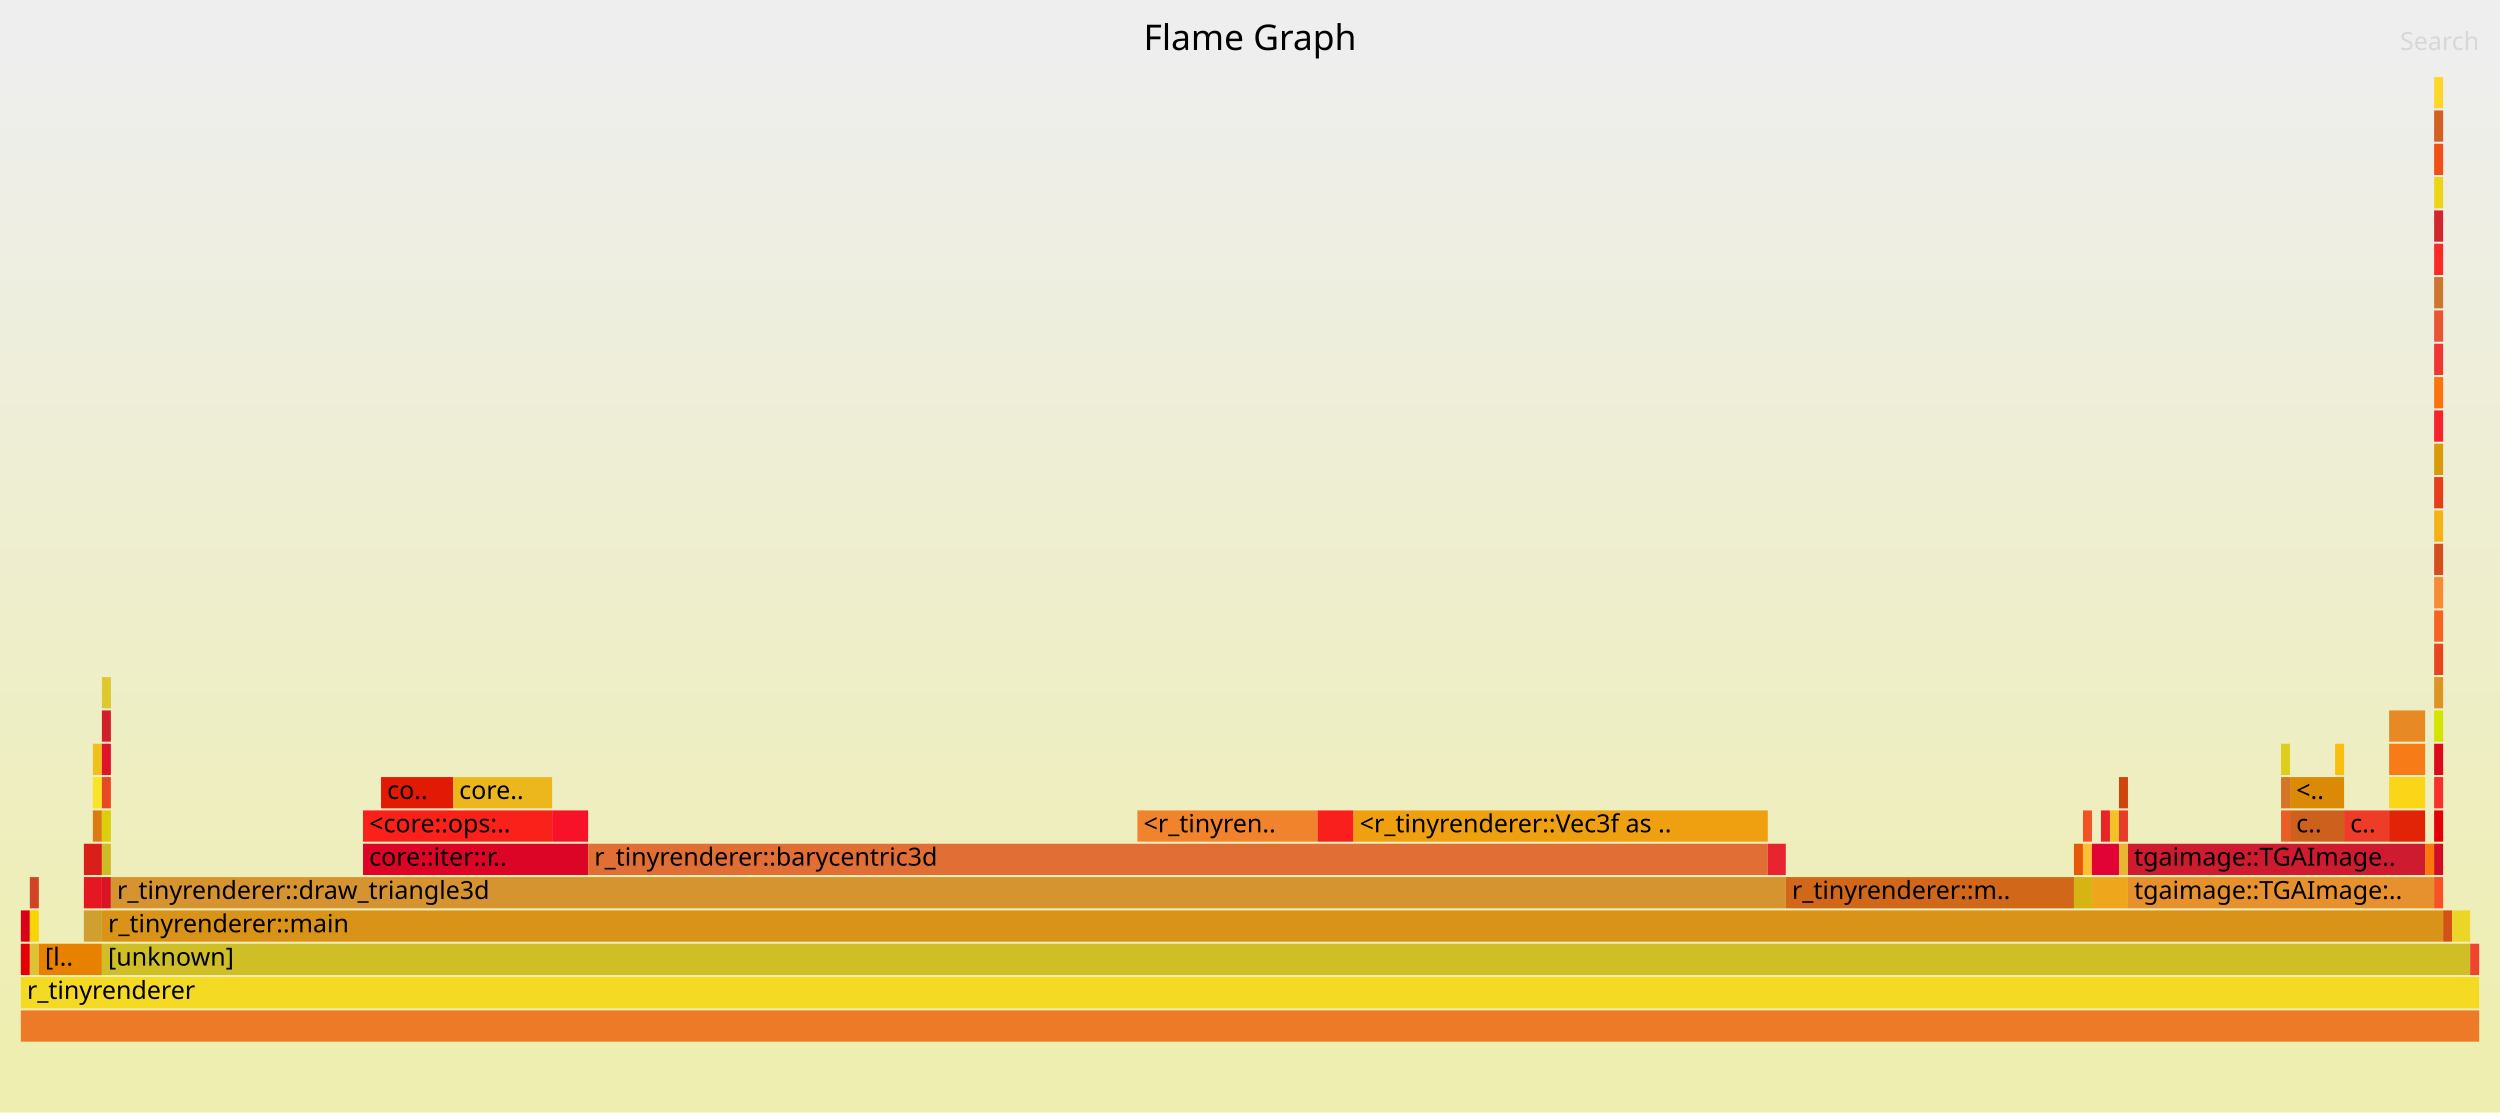
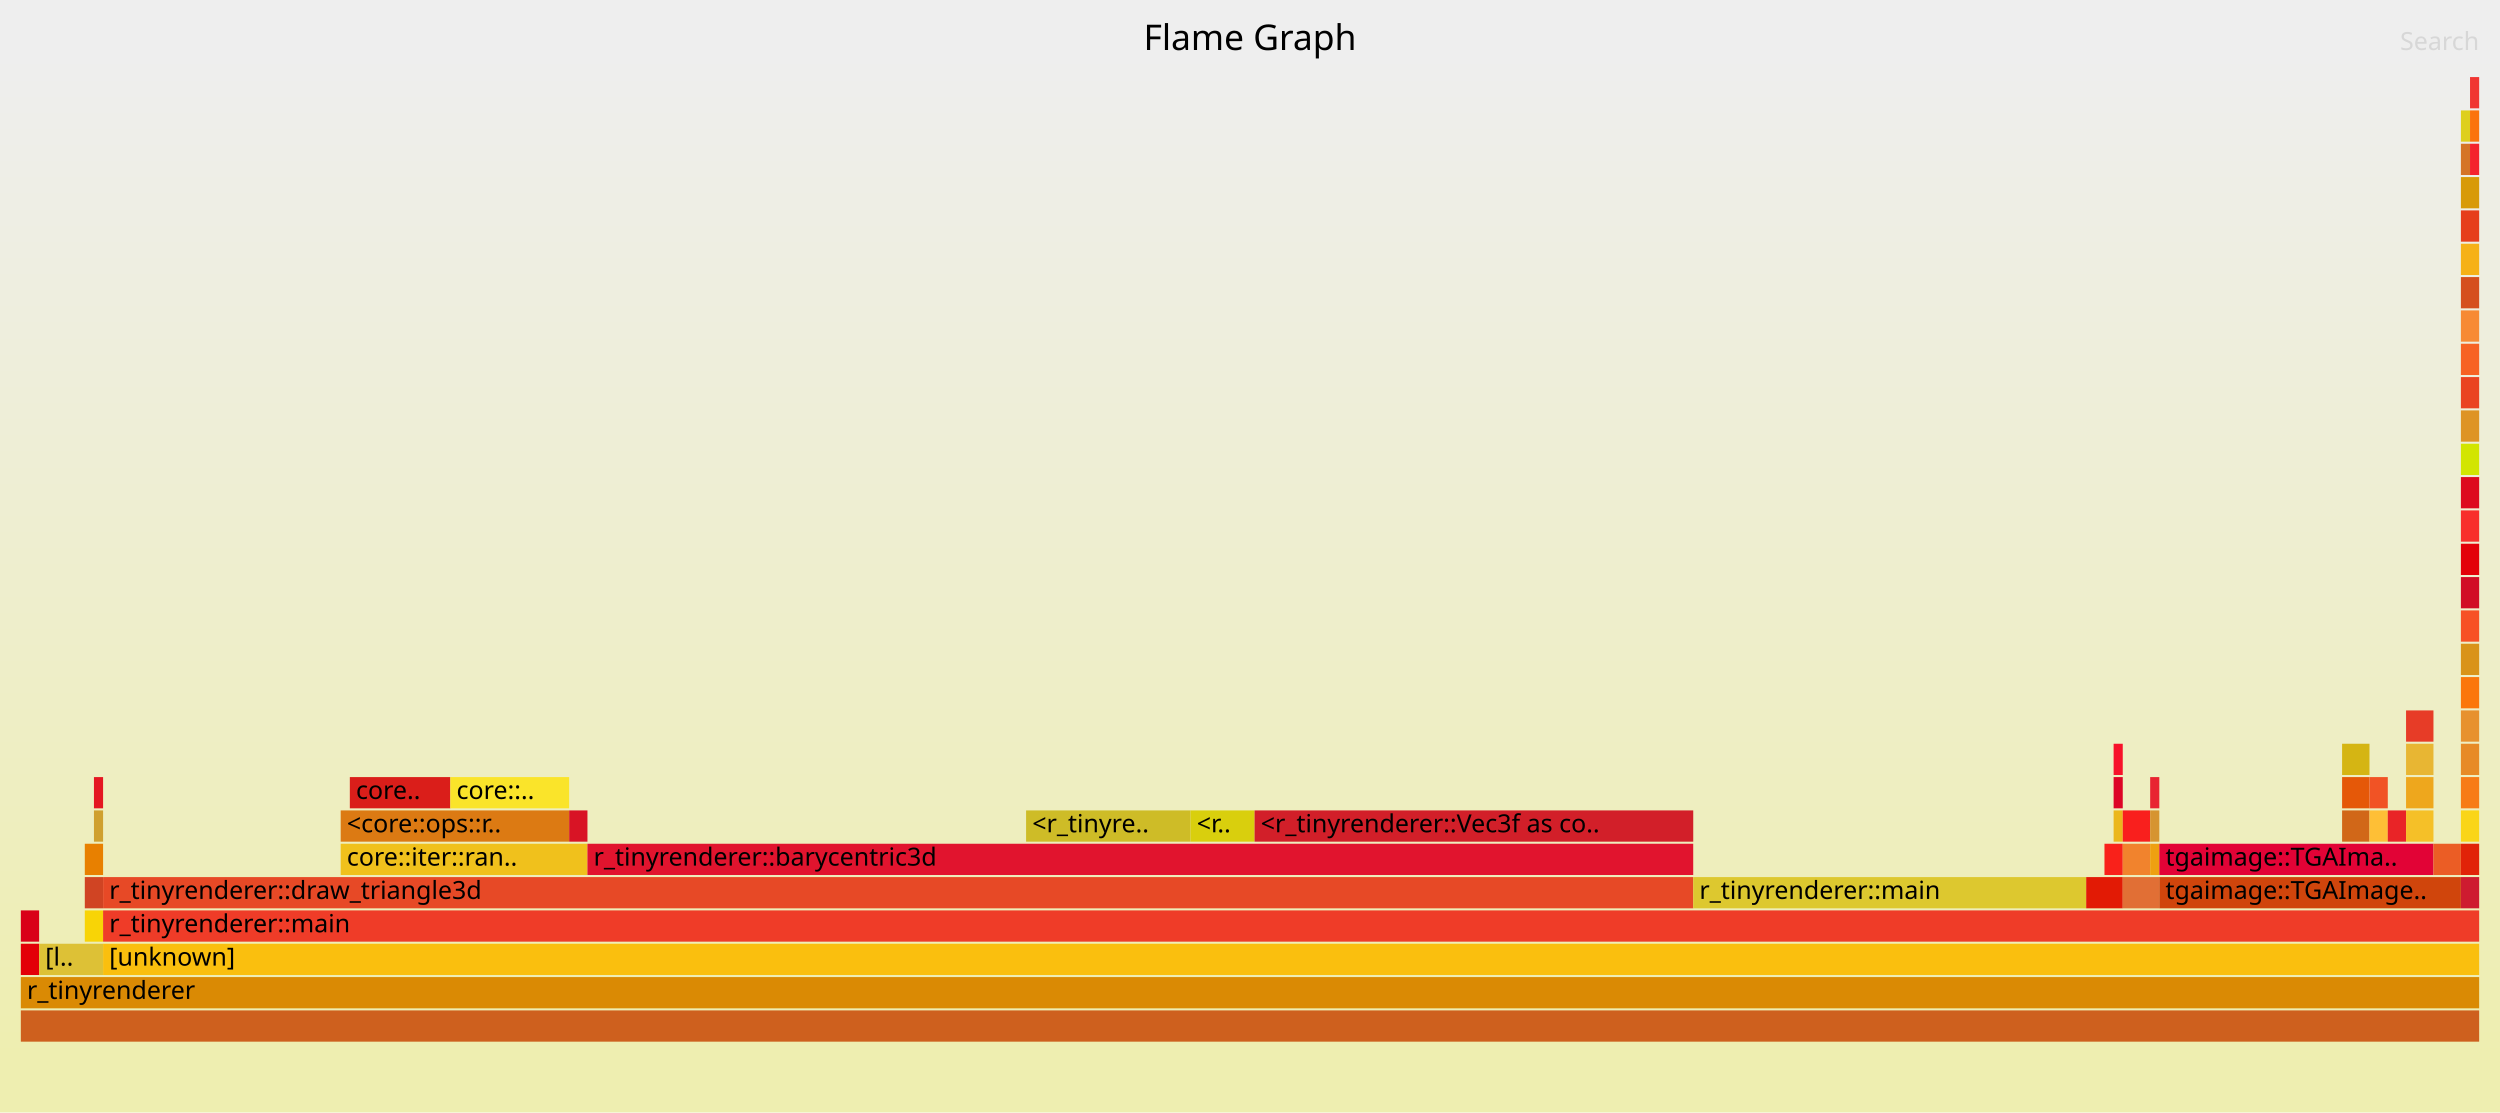
<svg xmlns="http://www.w3.org/2000/svg" xmlns:ns1="http://github.com/jonhoo/inferno" version="1.1" width="1200" height="534" viewBox="0 0 1200 534">
  <defs>
    <linearGradient id="background" y1="0" y2="1" x1="0" x2="0">
      <stop stop-color="#eeeeee" offset="5%" />
      <stop stop-color="#eeeeb0" offset="95%" />
    </linearGradient>
  </defs>
  <style type="text/css">
text { font-family:"Verdana"; font-size:12px; fill:rgb(0,0,0); }
#title { text-anchor:middle; font-size:17px; }
#matched { text-anchor:end; }
#search { text-anchor:end; opacity:0.1; cursor:pointer; }
#search:hover, #search.show { opacity:1; }
#subtitle { text-anchor:middle; font-color:rgb(160,160,160); }
#unzoom { cursor:pointer; }
#frames &gt; *:hover { stroke:black; stroke-width:0.5; cursor:pointer; }
.hide { display:none; }
.parent { opacity:0.5; }
</style>
  <rect x="0" y="0" width="100%" height="534" fill="url(#background)" />
  <text id="title" x="50%" y="24.00">Flame Graph</text>
  <text id="details" x="10" y="517.00"> </text>
  <text id="unzoom" class="hide" x="10" y="24.00">Reset Zoom</text>
  <text id="search" x="1190" y="24.00">Search</text>
  <text id="matched" x="1190" y="517.00"> </text>
-   <svg id="frames" x="10" width="1180" total_samples="273">
-     <g>
-       <rect x="0%" y="453" width="0.366%" height="15" fill="rgb(227,0,7)" ns1:x="0" ns1:w="1" />
+   <svg id="frames" x="10" width="1180" total_samples="269">
+     <g>
+       <rect x="0%" y="453" width="0.744%" height="15" fill="rgb(227,0,7)" ns1:x="0" ns1:w="2" />
      <text x="0.25%" y="463.50" />
    </g>
    <g>
-       <rect x="0%" y="437" width="0.366%" height="15" fill="rgb(217,0,24)" ns1:x="0" ns1:w="1" />
+       <rect x="0%" y="437" width="0.744%" height="15" fill="rgb(217,0,24)" ns1:x="0" ns1:w="2" />
      <text x="0.25%" y="447.50" />
    </g>
    <g>
-       <rect x="0.366%" y="453" width="0.366%" height="15" fill="rgb(221,193,54)" ns1:x="1" ns1:w="1" />
-       <text x="0.616%" y="463.50" />
-     </g>
-     <g>
-       <rect x="0.366%" y="437" width="0.366%" height="15" fill="rgb(248,212,6)" ns1:x="1" ns1:w="1" />
-       <text x="0.616%" y="447.50" />
-     </g>
-     <g>
-       <rect x="0.366%" y="421" width="0.366%" height="15" fill="rgb(208,68,35)" ns1:x="1" ns1:w="1" />
-       <text x="0.616%" y="431.50" />
-     </g>
-     <g>
-       <rect x="0.733%" y="453" width="2.564%" height="15" fill="rgb(232,128,0)" ns1:x="2" ns1:w="7" />
-       <text x="0.983%" y="463.50">[l..</text>
-     </g>
-     <g>
-       <rect x="2.564%" y="437" width="0.733%" height="15" fill="rgb(207,160,47)" ns1:x="7" ns1:w="2" />
-       <text x="2.814%" y="447.50" />
-     </g>
-     <g>
-       <rect x="2.564%" y="421" width="0.733%" height="15" fill="rgb(228,23,34)" ns1:x="7" ns1:w="2" />
-       <text x="2.814%" y="431.50" />
-     </g>
-     <g>
-       <rect x="2.564%" y="405" width="0.733%" height="15" fill="rgb(218,30,26)" ns1:x="7" ns1:w="2" />
-       <text x="2.814%" y="415.50" />
-     </g>
-     <g>
-       <rect x="2.93%" y="389" width="0.366%" height="15" fill="rgb(220,122,19)" ns1:x="8" ns1:w="1" />
-       <text x="3.18%" y="399.50" />
-     </g>
-     <g>
-       <rect x="2.93%" y="373" width="0.366%" height="15" fill="rgb(250,228,42)" ns1:x="8" ns1:w="1" />
-       <text x="3.18%" y="383.50" />
-     </g>
-     <g>
-       <rect x="2.93%" y="357" width="0.366%" height="15" fill="rgb(240,193,28)" ns1:x="8" ns1:w="1" />
-       <text x="3.18%" y="367.50" />
-     </g>
-     <g>
-       <rect x="3.297%" y="421" width="0.366%" height="15" fill="rgb(216,20,37)" ns1:x="9" ns1:w="1" />
-       <text x="3.547%" y="431.50" />
-     </g>
-     <g>
-       <rect x="3.297%" y="405" width="0.366%" height="15" fill="rgb(206,188,39)" ns1:x="9" ns1:w="1" />
-       <text x="3.547%" y="415.50" />
-     </g>
-     <g>
-       <rect x="3.297%" y="389" width="0.366%" height="15" fill="rgb(217,207,13)" ns1:x="9" ns1:w="1" />
-       <text x="3.547%" y="399.50" />
-     </g>
-     <g>
-       <rect x="3.297%" y="373" width="0.366%" height="15" fill="rgb(231,73,38)" ns1:x="9" ns1:w="1" />
-       <text x="3.547%" y="383.50" />
-     </g>
-     <g>
-       <rect x="3.297%" y="357" width="0.366%" height="15" fill="rgb(225,20,46)" ns1:x="9" ns1:w="1" />
-       <text x="3.547%" y="367.50" />
-     </g>
-     <g>
-       <rect x="3.297%" y="341" width="0.366%" height="15" fill="rgb(210,31,41)" ns1:x="9" ns1:w="1" />
-       <text x="3.547%" y="351.50" />
-     </g>
-     <g>
-       <rect x="3.297%" y="325" width="0.366%" height="15" fill="rgb(221,200,47)" ns1:x="9" ns1:w="1" />
-       <text x="3.547%" y="335.50" />
-     </g>
-     <g>
-       <rect x="14.652%" y="373" width="2.93%" height="15" fill="rgb(226,26,5)" ns1:x="40" ns1:w="8" />
-       <text x="14.902%" y="383.50">co..</text>
-     </g>
-     <g>
-       <rect x="13.919%" y="389" width="7.692%" height="15" fill="rgb(249,33,26)" ns1:x="38" ns1:w="21" />
-       <text x="14.169%" y="399.50">&lt;core::ops:..</text>
-     </g>
-     <g>
-       <rect x="17.582%" y="373" width="4.029%" height="15" fill="rgb(235,183,28)" ns1:x="48" ns1:w="11" />
-       <text x="17.832%" y="383.50">core..</text>
-     </g>
-     <g>
-       <rect x="13.919%" y="405" width="9.158%" height="15" fill="rgb(221,5,38)" ns1:x="38" ns1:w="25" />
-       <text x="14.169%" y="415.50">core::iter::r..</text>
-     </g>
-     <g>
-       <rect x="21.612%" y="389" width="1.465%" height="15" fill="rgb(247,18,42)" ns1:x="59" ns1:w="4" />
-       <text x="21.862%" y="399.50" />
-     </g>
-     <g>
-       <rect x="45.421%" y="389" width="7.326%" height="15" fill="rgb(241,131,45)" ns1:x="124" ns1:w="20" />
-       <text x="45.671%" y="399.50">&lt;r_tinyren..</text>
-     </g>
-     <g>
-       <rect x="52.747%" y="389" width="1.465%" height="15" fill="rgb(249,31,29)" ns1:x="144" ns1:w="4" />
-       <text x="52.997%" y="399.50" />
-     </g>
-     <g>
-       <rect x="23.077%" y="405" width="47.985%" height="15" fill="rgb(225,111,53)" ns1:x="63" ns1:w="131" />
-       <text x="23.327%" y="415.50">r_tinyrenderer::barycentric3d</text>
-     </g>
-     <g>
-       <rect x="54.212%" y="389" width="16.85%" height="15" fill="rgb(238,160,17)" ns1:x="148" ns1:w="46" />
-       <text x="54.462%" y="399.50">&lt;r_tinyrenderer::Vec3f as ..</text>
-     </g>
-     <g>
-       <rect x="3.663%" y="421" width="68.132%" height="15" fill="rgb(214,148,48)" ns1:x="10" ns1:w="186" />
-       <text x="3.913%" y="431.50">r_tinyrenderer::draw_triangle3d</text>
-     </g>
-     <g>
-       <rect x="71.062%" y="405" width="0.733%" height="15" fill="rgb(232,36,49)" ns1:x="194" ns1:w="2" />
-       <text x="71.312%" y="415.50" />
-     </g>
-     <g>
-       <rect x="71.795%" y="421" width="11.722%" height="15" fill="rgb(209,103,24)" ns1:x="196" ns1:w="32" />
-       <text x="72.045%" y="431.50">r_tinyrenderer::m..</text>
-     </g>
-     <g>
-       <rect x="83.516%" y="405" width="0.366%" height="15" fill="rgb(229,88,8)" ns1:x="228" ns1:w="1" />
-       <text x="83.766%" y="415.50" />
-     </g>
-     <g>
-       <rect x="83.516%" y="421" width="0.733%" height="15" fill="rgb(213,181,19)" ns1:x="228" ns1:w="2" />
-       <text x="83.766%" y="431.50" />
-     </g>
-     <g>
-       <rect x="83.883%" y="405" width="0.366%" height="15" fill="rgb(254,191,54)" ns1:x="229" ns1:w="1" />
-       <text x="84.133%" y="415.50" />
-     </g>
-     <g>
-       <rect x="83.883%" y="389" width="0.366%" height="15" fill="rgb(241,83,37)" ns1:x="229" ns1:w="1" />
-       <text x="84.133%" y="399.50" />
-     </g>
-     <g>
-       <rect x="84.615%" y="389" width="0.366%" height="15" fill="rgb(233,36,39)" ns1:x="231" ns1:w="1" />
-       <text x="84.865%" y="399.50" />
-     </g>
-     <g>
-       <rect x="84.249%" y="405" width="1.099%" height="15" fill="rgb(226,3,54)" ns1:x="230" ns1:w="3" />
-       <text x="84.499%" y="415.50" />
-     </g>
-     <g>
-       <rect x="84.982%" y="389" width="0.366%" height="15" fill="rgb(245,192,40)" ns1:x="232" ns1:w="1" />
-       <text x="85.232%" y="399.50" />
-     </g>
-     <g>
-       <rect x="84.249%" y="421" width="1.465%" height="15" fill="rgb(238,167,29)" ns1:x="230" ns1:w="4" />
-       <text x="84.499%" y="431.50" />
-     </g>
-     <g>
-       <rect x="85.348%" y="405" width="0.366%" height="15" fill="rgb(232,182,51)" ns1:x="233" ns1:w="1" />
-       <text x="85.598%" y="415.50" />
-     </g>
-     <g>
-       <rect x="85.348%" y="389" width="0.366%" height="15" fill="rgb(231,60,39)" ns1:x="233" ns1:w="1" />
-       <text x="85.598%" y="399.50" />
-     </g>
-     <g>
-       <rect x="85.348%" y="373" width="0.366%" height="15" fill="rgb(208,69,12)" ns1:x="233" ns1:w="1" />
-       <text x="85.598%" y="383.50" />
-     </g>
-     <g>
-       <rect x="91.941%" y="389" width="0.366%" height="15" fill="rgb(235,93,37)" ns1:x="251" ns1:w="1" />
-       <text x="92.191%" y="399.50" />
-     </g>
-     <g>
-       <rect x="91.941%" y="373" width="0.366%" height="15" fill="rgb(213,116,39)" ns1:x="251" ns1:w="1" />
-       <text x="92.191%" y="383.50" />
-     </g>
-     <g>
-       <rect x="91.941%" y="357" width="0.366%" height="15" fill="rgb(222,207,29)" ns1:x="251" ns1:w="1" />
-       <text x="92.191%" y="367.50" />
-     </g>
-     <g>
-       <rect x="92.308%" y="389" width="2.198%" height="15" fill="rgb(206,96,30)" ns1:x="252" ns1:w="6" />
-       <text x="92.558%" y="399.50">c..</text>
-     </g>
-     <g>
-       <rect x="92.308%" y="373" width="2.198%" height="15" fill="rgb(218,138,4)" ns1:x="252" ns1:w="6" />
-       <text x="92.558%" y="383.50">&lt;..</text>
-     </g>
-     <g>
-       <rect x="94.139%" y="357" width="0.366%" height="15" fill="rgb(250,191,14)" ns1:x="257" ns1:w="1" />
-       <text x="94.389%" y="367.50" />
-     </g>
-     <g>
-       <rect x="94.505%" y="389" width="1.831%" height="15" fill="rgb(239,60,40)" ns1:x="258" ns1:w="5" />
-       <text x="94.755%" y="399.50">c..</text>
-     </g>
-     <g>
-       <rect x="85.714%" y="405" width="12.088%" height="15" fill="rgb(206,27,48)" ns1:x="234" ns1:w="33" />
-       <text x="85.964%" y="415.50">tgaimage::TGAImage..</text>
-     </g>
-     <g>
-       <rect x="96.337%" y="389" width="1.465%" height="15" fill="rgb(225,35,8)" ns1:x="263" ns1:w="4" />
-       <text x="96.587%" y="399.50" />
-     </g>
-     <g>
-       <rect x="96.337%" y="373" width="1.465%" height="15" fill="rgb(250,213,24)" ns1:x="263" ns1:w="4" />
-       <text x="96.587%" y="383.50" />
-     </g>
-     <g>
-       <rect x="96.337%" y="357" width="1.465%" height="15" fill="rgb(247,123,22)" ns1:x="263" ns1:w="4" />
-       <text x="96.587%" y="367.50" />
-     </g>
-     <g>
-       <rect x="96.337%" y="341" width="1.465%" height="15" fill="rgb(231,138,38)" ns1:x="263" ns1:w="4" />
-       <text x="96.587%" y="351.50" />
-     </g>
-     <g>
-       <rect x="85.714%" y="421" width="12.454%" height="15" fill="rgb(231,145,46)" ns1:x="234" ns1:w="34" />
-       <text x="85.964%" y="431.50">tgaimage::TGAImage:..</text>
-     </g>
-     <g>
-       <rect x="97.802%" y="405" width="0.366%" height="15" fill="rgb(251,118,11)" ns1:x="267" ns1:w="1" />
-       <text x="98.052%" y="415.50" />
-     </g>
-     <g>
-       <rect x="3.297%" y="437" width="95.238%" height="15" fill="rgb(217,147,25)" ns1:x="9" ns1:w="260" />
-       <text x="3.547%" y="447.50">r_tinyrenderer::main</text>
-     </g>
-     <g>
-       <rect x="98.168%" y="421" width="0.366%" height="15" fill="rgb(247,81,37)" ns1:x="268" ns1:w="1" />
-       <text x="98.418%" y="431.50" />
-     </g>
-     <g>
-       <rect x="98.168%" y="405" width="0.366%" height="15" fill="rgb(209,12,38)" ns1:x="268" ns1:w="1" />
-       <text x="98.418%" y="415.50" />
-     </g>
-     <g>
-       <rect x="98.168%" y="389" width="0.366%" height="15" fill="rgb(227,1,9)" ns1:x="268" ns1:w="1" />
-       <text x="98.418%" y="399.50" />
-     </g>
-     <g>
-       <rect x="98.168%" y="373" width="0.366%" height="15" fill="rgb(248,47,43)" ns1:x="268" ns1:w="1" />
-       <text x="98.418%" y="383.50" />
-     </g>
-     <g>
-       <rect x="98.168%" y="357" width="0.366%" height="15" fill="rgb(221,10,30)" ns1:x="268" ns1:w="1" />
-       <text x="98.418%" y="367.50" />
-     </g>
-     <g>
-       <rect x="98.168%" y="341" width="0.366%" height="15" fill="rgb(210,229,1)" ns1:x="268" ns1:w="1" />
-       <text x="98.418%" y="351.50" />
-     </g>
-     <g>
-       <rect x="98.168%" y="325" width="0.366%" height="15" fill="rgb(222,148,37)" ns1:x="268" ns1:w="1" />
-       <text x="98.418%" y="335.50" />
-     </g>
-     <g>
-       <rect x="98.168%" y="309" width="0.366%" height="15" fill="rgb(234,67,33)" ns1:x="268" ns1:w="1" />
-       <text x="98.418%" y="319.50" />
-     </g>
-     <g>
-       <rect x="98.168%" y="293" width="0.366%" height="15" fill="rgb(247,98,35)" ns1:x="268" ns1:w="1" />
-       <text x="98.418%" y="303.50" />
-     </g>
-     <g>
-       <rect x="98.168%" y="277" width="0.366%" height="15" fill="rgb(247,138,52)" ns1:x="268" ns1:w="1" />
-       <text x="98.418%" y="287.50" />
-     </g>
-     <g>
-       <rect x="98.168%" y="261" width="0.366%" height="15" fill="rgb(213,79,30)" ns1:x="268" ns1:w="1" />
-       <text x="98.418%" y="271.50" />
-     </g>
-     <g>
-       <rect x="98.168%" y="245" width="0.366%" height="15" fill="rgb(246,177,23)" ns1:x="268" ns1:w="1" />
-       <text x="98.418%" y="255.50" />
-     </g>
-     <g>
-       <rect x="98.168%" y="229" width="0.366%" height="15" fill="rgb(230,62,27)" ns1:x="268" ns1:w="1" />
-       <text x="98.418%" y="239.50" />
-     </g>
-     <g>
-       <rect x="98.168%" y="213" width="0.366%" height="15" fill="rgb(216,154,8)" ns1:x="268" ns1:w="1" />
-       <text x="98.418%" y="223.50" />
-     </g>
-     <g>
-       <rect x="98.168%" y="197" width="0.366%" height="15" fill="rgb(244,35,45)" ns1:x="268" ns1:w="1" />
-       <text x="98.418%" y="207.50" />
-     </g>
-     <g>
-       <rect x="98.168%" y="181" width="0.366%" height="15" fill="rgb(251,115,12)" ns1:x="268" ns1:w="1" />
-       <text x="98.418%" y="191.50" />
-     </g>
-     <g>
-       <rect x="98.168%" y="165" width="0.366%" height="15" fill="rgb(240,54,50)" ns1:x="268" ns1:w="1" />
-       <text x="98.418%" y="175.50" />
-     </g>
-     <g>
-       <rect x="98.168%" y="149" width="0.366%" height="15" fill="rgb(233,84,52)" ns1:x="268" ns1:w="1" />
-       <text x="98.418%" y="159.50" />
-     </g>
-     <g>
-       <rect x="98.168%" y="133" width="0.366%" height="15" fill="rgb(207,117,47)" ns1:x="268" ns1:w="1" />
-       <text x="98.418%" y="143.50" />
-     </g>
-     <g>
-       <rect x="98.168%" y="117" width="0.366%" height="15" fill="rgb(249,43,39)" ns1:x="268" ns1:w="1" />
-       <text x="98.418%" y="127.50" />
-     </g>
-     <g>
-       <rect x="98.168%" y="101" width="0.366%" height="15" fill="rgb(209,38,44)" ns1:x="268" ns1:w="1" />
-       <text x="98.418%" y="111.50" />
-     </g>
-     <g>
-       <rect x="98.168%" y="85" width="0.366%" height="15" fill="rgb(236,212,23)" ns1:x="268" ns1:w="1" />
-       <text x="98.418%" y="95.50" />
-     </g>
-     <g>
-       <rect x="98.168%" y="69" width="0.366%" height="15" fill="rgb(242,79,21)" ns1:x="268" ns1:w="1" />
-       <text x="98.418%" y="79.50" />
-     </g>
-     <g>
-       <rect x="98.168%" y="53" width="0.366%" height="15" fill="rgb(211,96,35)" ns1:x="268" ns1:w="1" />
-       <text x="98.418%" y="63.50" />
-     </g>
-     <g>
-       <rect x="98.168%" y="37" width="0.366%" height="15" fill="rgb(253,215,40)" ns1:x="268" ns1:w="1" />
-       <text x="98.418%" y="47.50" />
-     </g>
-     <g>
-       <rect x="98.535%" y="437" width="0.366%" height="15" fill="rgb(211,81,21)" ns1:x="269" ns1:w="1" />
-       <text x="98.785%" y="447.50" />
-     </g>
-     <g>
-       <rect x="3.297%" y="453" width="96.337%" height="15" fill="rgb(208,190,38)" ns1:x="9" ns1:w="263" />
-       <text x="3.547%" y="463.50">[unknown]</text>
-     </g>
-     <g>
-       <rect x="98.901%" y="437" width="0.733%" height="15" fill="rgb(235,213,38)" ns1:x="270" ns1:w="2" />
-       <text x="99.151%" y="447.50" />
-     </g>
-     <g>
-       <rect x="0%" y="485" width="100%" height="15" fill="rgb(237,122,38)" ns1:x="0" ns1:w="273" />
+       <rect x="0.744%" y="453" width="2.602%" height="15" fill="rgb(221,193,54)" ns1:x="2" ns1:w="7" />
+       <text x="0.994%" y="463.50">[l..</text>
+     </g>
+     <g>
+       <rect x="2.602%" y="437" width="0.744%" height="15" fill="rgb(248,212,6)" ns1:x="7" ns1:w="2" />
+       <text x="2.852%" y="447.50" />
+     </g>
+     <g>
+       <rect x="2.602%" y="421" width="0.744%" height="15" fill="rgb(208,68,35)" ns1:x="7" ns1:w="2" />
+       <text x="2.852%" y="431.50" />
+     </g>
+     <g>
+       <rect x="2.602%" y="405" width="0.744%" height="15" fill="rgb(232,128,0)" ns1:x="7" ns1:w="2" />
+       <text x="2.852%" y="415.50" />
+     </g>
+     <g>
+       <rect x="2.974%" y="389" width="0.372%" height="15" fill="rgb(207,160,47)" ns1:x="8" ns1:w="1" />
+       <text x="3.224%" y="399.50" />
+     </g>
+     <g>
+       <rect x="2.974%" y="373" width="0.372%" height="15" fill="rgb(228,23,34)" ns1:x="8" ns1:w="1" />
+       <text x="3.224%" y="383.50" />
+     </g>
+     <g>
+       <rect x="13.383%" y="373" width="4.089%" height="15" fill="rgb(218,30,26)" ns1:x="36" ns1:w="11" />
+       <text x="13.633%" y="383.50">core..</text>
+     </g>
+     <g>
+       <rect x="13.011%" y="389" width="9.294%" height="15" fill="rgb(220,122,19)" ns1:x="35" ns1:w="25" />
+       <text x="13.261%" y="399.50">&lt;core::ops::r..</text>
+     </g>
+     <g>
+       <rect x="17.472%" y="373" width="4.833%" height="15" fill="rgb(250,228,42)" ns1:x="47" ns1:w="13" />
+       <text x="17.722%" y="383.50">core::..</text>
+     </g>
+     <g>
+       <rect x="13.011%" y="405" width="10.037%" height="15" fill="rgb(240,193,28)" ns1:x="35" ns1:w="27" />
+       <text x="13.261%" y="415.50">core::iter::ran..</text>
+     </g>
+     <g>
+       <rect x="22.305%" y="389" width="0.744%" height="15" fill="rgb(216,20,37)" ns1:x="60" ns1:w="2" />
+       <text x="22.555%" y="399.50" />
+     </g>
+     <g>
+       <rect x="40.892%" y="389" width="6.691%" height="15" fill="rgb(206,188,39)" ns1:x="110" ns1:w="18" />
+       <text x="41.142%" y="399.50">&lt;r_tinyre..</text>
+     </g>
+     <g>
+       <rect x="47.584%" y="389" width="2.602%" height="15" fill="rgb(217,207,13)" ns1:x="128" ns1:w="7" />
+       <text x="47.834%" y="399.50">&lt;r..</text>
+     </g>
+     <g>
+       <rect x="3.346%" y="421" width="64.684%" height="15" fill="rgb(231,73,38)" ns1:x="9" ns1:w="174" />
+       <text x="3.596%" y="431.50">r_tinyrenderer::draw_triangle3d</text>
+     </g>
+     <g>
+       <rect x="23.048%" y="405" width="44.981%" height="15" fill="rgb(225,20,46)" ns1:x="62" ns1:w="121" />
+       <text x="23.298%" y="415.50">r_tinyrenderer::barycentric3d</text>
+     </g>
+     <g>
+       <rect x="50.186%" y="389" width="17.844%" height="15" fill="rgb(210,31,41)" ns1:x="135" ns1:w="48" />
+       <text x="50.436%" y="399.50">&lt;r_tinyrenderer::Vec3f as co..</text>
+     </g>
+     <g>
+       <rect x="68.03%" y="421" width="15.985%" height="15" fill="rgb(221,200,47)" ns1:x="183" ns1:w="43" />
+       <text x="68.28%" y="431.50">r_tinyrenderer::main</text>
+     </g>
+     <g>
+       <rect x="84.015%" y="421" width="1.487%" height="15" fill="rgb(226,26,5)" ns1:x="226" ns1:w="4" />
+       <text x="84.265%" y="431.50" />
+     </g>
+     <g>
+       <rect x="84.758%" y="405" width="0.744%" height="15" fill="rgb(249,33,26)" ns1:x="228" ns1:w="2" />
+       <text x="85.008%" y="415.50" />
+     </g>
+     <g>
+       <rect x="85.13%" y="389" width="0.372%" height="15" fill="rgb(235,183,28)" ns1:x="229" ns1:w="1" />
+       <text x="85.38%" y="399.50" />
+     </g>
+     <g>
+       <rect x="85.13%" y="373" width="0.372%" height="15" fill="rgb(221,5,38)" ns1:x="229" ns1:w="1" />
+       <text x="85.38%" y="383.50" />
+     </g>
+     <g>
+       <rect x="85.13%" y="357" width="0.372%" height="15" fill="rgb(247,18,42)" ns1:x="229" ns1:w="1" />
+       <text x="85.38%" y="367.50" />
+     </g>
+     <g>
+       <rect x="85.502%" y="405" width="1.115%" height="15" fill="rgb(241,131,45)" ns1:x="230" ns1:w="3" />
+       <text x="85.752%" y="415.50" />
+     </g>
+     <g>
+       <rect x="85.502%" y="389" width="1.115%" height="15" fill="rgb(249,31,29)" ns1:x="230" ns1:w="3" />
+       <text x="85.752%" y="399.50" />
+     </g>
+     <g>
+       <rect x="85.502%" y="421" width="1.487%" height="15" fill="rgb(225,111,53)" ns1:x="230" ns1:w="4" />
+       <text x="85.752%" y="431.50" />
+     </g>
+     <g>
+       <rect x="86.617%" y="405" width="0.372%" height="15" fill="rgb(238,160,17)" ns1:x="233" ns1:w="1" />
+       <text x="86.867%" y="415.50" />
+     </g>
+     <g>
+       <rect x="86.617%" y="389" width="0.372%" height="15" fill="rgb(214,148,48)" ns1:x="233" ns1:w="1" />
+       <text x="86.867%" y="399.50" />
+     </g>
+     <g>
+       <rect x="86.617%" y="373" width="0.372%" height="15" fill="rgb(232,36,49)" ns1:x="233" ns1:w="1" />
+       <text x="86.867%" y="383.50" />
+     </g>
+     <g>
+       <rect x="94.424%" y="389" width="1.115%" height="15" fill="rgb(209,103,24)" ns1:x="254" ns1:w="3" />
+       <text x="94.674%" y="399.50" />
+     </g>
+     <g>
+       <rect x="94.424%" y="373" width="1.115%" height="15" fill="rgb(229,88,8)" ns1:x="254" ns1:w="3" />
+       <text x="94.674%" y="383.50" />
+     </g>
+     <g>
+       <rect x="94.424%" y="357" width="1.115%" height="15" fill="rgb(213,181,19)" ns1:x="254" ns1:w="3" />
+       <text x="94.674%" y="367.50" />
+     </g>
+     <g>
+       <rect x="95.539%" y="389" width="0.744%" height="15" fill="rgb(254,191,54)" ns1:x="257" ns1:w="2" />
+       <text x="95.789%" y="399.50" />
+     </g>
+     <g>
+       <rect x="95.539%" y="373" width="0.744%" height="15" fill="rgb(241,83,37)" ns1:x="257" ns1:w="2" />
+       <text x="95.789%" y="383.50" />
+     </g>
+     <g>
+       <rect x="96.282%" y="389" width="0.744%" height="15" fill="rgb(233,36,39)" ns1:x="259" ns1:w="2" />
+       <text x="96.532%" y="399.50" />
+     </g>
+     <g>
+       <rect x="86.989%" y="405" width="11.152%" height="15" fill="rgb(226,3,54)" ns1:x="234" ns1:w="30" />
+       <text x="87.239%" y="415.50">tgaimage::TGAIma..</text>
+     </g>
+     <g>
+       <rect x="97.026%" y="389" width="1.115%" height="15" fill="rgb(245,192,40)" ns1:x="261" ns1:w="3" />
+       <text x="97.276%" y="399.50" />
+     </g>
+     <g>
+       <rect x="97.026%" y="373" width="1.115%" height="15" fill="rgb(238,167,29)" ns1:x="261" ns1:w="3" />
+       <text x="97.276%" y="383.50" />
+     </g>
+     <g>
+       <rect x="97.026%" y="357" width="1.115%" height="15" fill="rgb(232,182,51)" ns1:x="261" ns1:w="3" />
+       <text x="97.276%" y="367.50" />
+     </g>
+     <g>
+       <rect x="97.026%" y="341" width="1.115%" height="15" fill="rgb(231,60,39)" ns1:x="261" ns1:w="3" />
+       <text x="97.276%" y="351.50" />
+     </g>
+     <g>
+       <rect x="86.989%" y="421" width="12.268%" height="15" fill="rgb(208,69,12)" ns1:x="234" ns1:w="33" />
+       <text x="87.239%" y="431.50">tgaimage::TGAImage..</text>
+     </g>
+     <g>
+       <rect x="98.141%" y="405" width="1.115%" height="15" fill="rgb(235,93,37)" ns1:x="264" ns1:w="3" />
+       <text x="98.391%" y="415.50" />
+     </g>
+     <g>
+       <rect x="99.257%" y="69" width="0.372%" height="15" fill="rgb(213,116,39)" ns1:x="267" ns1:w="1" />
+       <text x="99.507%" y="79.50" />
+     </g>
+     <g>
+       <rect x="99.257%" y="53" width="0.372%" height="15" fill="rgb(222,207,29)" ns1:x="267" ns1:w="1" />
+       <text x="99.507%" y="63.50" />
+     </g>
+     <g>
+       <rect x="0%" y="485" width="100%" height="15" fill="rgb(206,96,30)" ns1:x="0" ns1:w="269" />
      <text x="0.25%" y="495.50" />
    </g>
    <g>
-       <rect x="0%" y="469" width="100%" height="15" fill="rgb(244,218,35)" ns1:x="0" ns1:w="273" />
+       <rect x="0%" y="469" width="100%" height="15" fill="rgb(218,138,4)" ns1:x="0" ns1:w="269" />
      <text x="0.25%" y="479.50">r_tinyrenderer</text>
    </g>
    <g>
-       <rect x="99.634%" y="453" width="0.366%" height="15" fill="rgb(240,68,47)" ns1:x="272" ns1:w="1" />
-       <text x="99.884%" y="463.50" />
+       <rect x="3.346%" y="453" width="96.654%" height="15" fill="rgb(250,191,14)" ns1:x="9" ns1:w="260" />
+       <text x="3.596%" y="463.50">[unknown]</text>
+     </g>
+     <g>
+       <rect x="3.346%" y="437" width="96.654%" height="15" fill="rgb(239,60,40)" ns1:x="9" ns1:w="260" />
+       <text x="3.596%" y="447.50">r_tinyrenderer::main</text>
+     </g>
+     <g>
+       <rect x="99.257%" y="421" width="0.744%" height="15" fill="rgb(206,27,48)" ns1:x="267" ns1:w="2" />
+       <text x="99.507%" y="431.50" />
+     </g>
+     <g>
+       <rect x="99.257%" y="405" width="0.744%" height="15" fill="rgb(225,35,8)" ns1:x="267" ns1:w="2" />
+       <text x="99.507%" y="415.50" />
+     </g>
+     <g>
+       <rect x="99.257%" y="389" width="0.744%" height="15" fill="rgb(250,213,24)" ns1:x="267" ns1:w="2" />
+       <text x="99.507%" y="399.50" />
+     </g>
+     <g>
+       <rect x="99.257%" y="373" width="0.744%" height="15" fill="rgb(247,123,22)" ns1:x="267" ns1:w="2" />
+       <text x="99.507%" y="383.50" />
+     </g>
+     <g>
+       <rect x="99.257%" y="357" width="0.744%" height="15" fill="rgb(231,138,38)" ns1:x="267" ns1:w="2" />
+       <text x="99.507%" y="367.50" />
+     </g>
+     <g>
+       <rect x="99.257%" y="341" width="0.744%" height="15" fill="rgb(231,145,46)" ns1:x="267" ns1:w="2" />
+       <text x="99.507%" y="351.50" />
+     </g>
+     <g>
+       <rect x="99.257%" y="325" width="0.744%" height="15" fill="rgb(251,118,11)" ns1:x="267" ns1:w="2" />
+       <text x="99.507%" y="335.50" />
+     </g>
+     <g>
+       <rect x="99.257%" y="309" width="0.744%" height="15" fill="rgb(217,147,25)" ns1:x="267" ns1:w="2" />
+       <text x="99.507%" y="319.50" />
+     </g>
+     <g>
+       <rect x="99.257%" y="293" width="0.744%" height="15" fill="rgb(247,81,37)" ns1:x="267" ns1:w="2" />
+       <text x="99.507%" y="303.50" />
+     </g>
+     <g>
+       <rect x="99.257%" y="277" width="0.744%" height="15" fill="rgb(209,12,38)" ns1:x="267" ns1:w="2" />
+       <text x="99.507%" y="287.50" />
+     </g>
+     <g>
+       <rect x="99.257%" y="261" width="0.744%" height="15" fill="rgb(227,1,9)" ns1:x="267" ns1:w="2" />
+       <text x="99.507%" y="271.50" />
+     </g>
+     <g>
+       <rect x="99.257%" y="245" width="0.744%" height="15" fill="rgb(248,47,43)" ns1:x="267" ns1:w="2" />
+       <text x="99.507%" y="255.50" />
+     </g>
+     <g>
+       <rect x="99.257%" y="229" width="0.744%" height="15" fill="rgb(221,10,30)" ns1:x="267" ns1:w="2" />
+       <text x="99.507%" y="239.50" />
+     </g>
+     <g>
+       <rect x="99.257%" y="213" width="0.744%" height="15" fill="rgb(210,229,1)" ns1:x="267" ns1:w="2" />
+       <text x="99.507%" y="223.50" />
+     </g>
+     <g>
+       <rect x="99.257%" y="197" width="0.744%" height="15" fill="rgb(222,148,37)" ns1:x="267" ns1:w="2" />
+       <text x="99.507%" y="207.50" />
+     </g>
+     <g>
+       <rect x="99.257%" y="181" width="0.744%" height="15" fill="rgb(234,67,33)" ns1:x="267" ns1:w="2" />
+       <text x="99.507%" y="191.50" />
+     </g>
+     <g>
+       <rect x="99.257%" y="165" width="0.744%" height="15" fill="rgb(247,98,35)" ns1:x="267" ns1:w="2" />
+       <text x="99.507%" y="175.50" />
+     </g>
+     <g>
+       <rect x="99.257%" y="149" width="0.744%" height="15" fill="rgb(247,138,52)" ns1:x="267" ns1:w="2" />
+       <text x="99.507%" y="159.50" />
+     </g>
+     <g>
+       <rect x="99.257%" y="133" width="0.744%" height="15" fill="rgb(213,79,30)" ns1:x="267" ns1:w="2" />
+       <text x="99.507%" y="143.50" />
+     </g>
+     <g>
+       <rect x="99.257%" y="117" width="0.744%" height="15" fill="rgb(246,177,23)" ns1:x="267" ns1:w="2" />
+       <text x="99.507%" y="127.50" />
+     </g>
+     <g>
+       <rect x="99.257%" y="101" width="0.744%" height="15" fill="rgb(230,62,27)" ns1:x="267" ns1:w="2" />
+       <text x="99.507%" y="111.50" />
+     </g>
+     <g>
+       <rect x="99.257%" y="85" width="0.744%" height="15" fill="rgb(216,154,8)" ns1:x="267" ns1:w="2" />
+       <text x="99.507%" y="95.50" />
+     </g>
+     <g>
+       <rect x="99.628%" y="69" width="0.372%" height="15" fill="rgb(244,35,45)" ns1:x="268" ns1:w="1" />
+       <text x="99.878%" y="79.50" />
+     </g>
+     <g>
+       <rect x="99.628%" y="53" width="0.372%" height="15" fill="rgb(251,115,12)" ns1:x="268" ns1:w="1" />
+       <text x="99.878%" y="63.50" />
+     </g>
+     <g>
+       <rect x="99.628%" y="37" width="0.372%" height="15" fill="rgb(240,54,50)" ns1:x="268" ns1:w="1" />
+       <text x="99.878%" y="47.50" />
    </g>
  </svg>
</svg>
